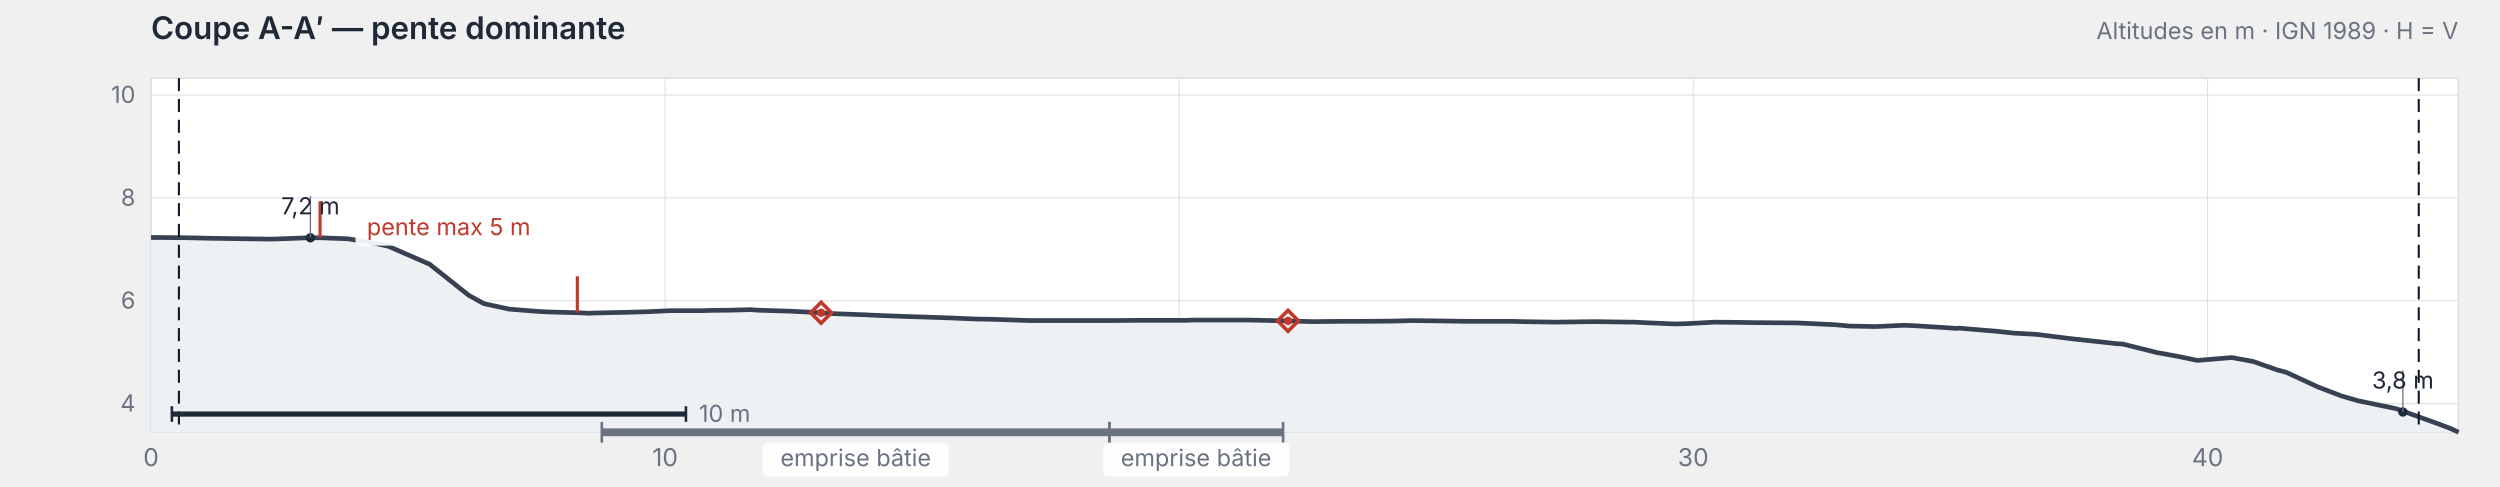
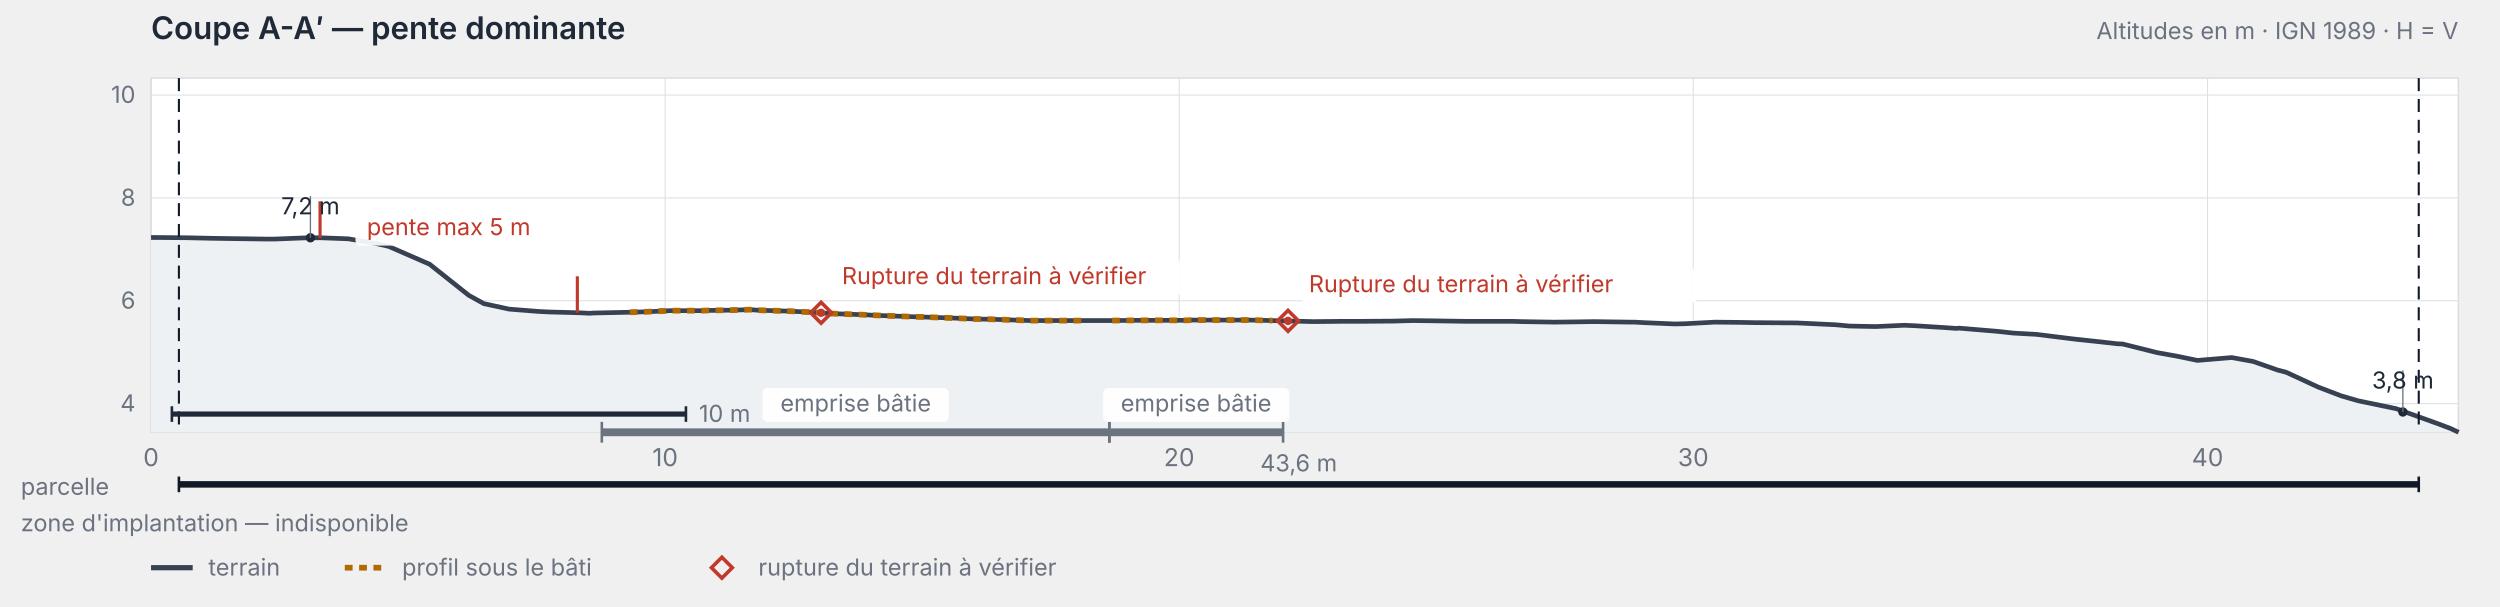
- <svg xmlns="http://www.w3.org/2000/svg" viewBox="0 0 960 187" width="960" height="187" role="img" aria-label="Coupe A-A′ — pente dominante" font-family="Inter, Helvetica, Arial, sans-serif" data-plot-x0="58.0" data-plot-x1="944.0" style="background:#ffffff">
+ <svg xmlns="http://www.w3.org/2000/svg" viewBox="0 0 960 233" width="960" height="233" role="img" aria-label="Coupe A-A′ — pente dominante" font-family="Inter, Helvetica, Arial, sans-serif" data-plot-x0="58.0" data-plot-x1="944.0" style="background:#ffffff">
  <text x="58" y="15" font-size="12" font-weight="600" fill="#1f2937">Coupe A-A′ — pente dominante</text>
  <text x="944" y="15" text-anchor="end" font-size="9" fill="#6b7280">Altitudes en m · IGN 1989 · H = V</text>
  <rect x="58.0" y="30" width="886.0" height="136.0" fill="#ffffff" stroke="#dadfe4" stroke-width="0.6" />
  <line x1="58.0" y1="30" x2="58.0" y2="166.0" stroke="#dadfe4" stroke-width="0.4" />
  <text x="58.0" y="179.0" text-anchor="middle" font-size="9.5" fill="#6b7280">0</text>
  <line x1="255.4" y1="30" x2="255.4" y2="166.0" stroke="#dadfe4" stroke-width="0.4" />
  <text x="255.4" y="179.0" text-anchor="middle" font-size="9.5" fill="#6b7280">10</text>
  <line x1="452.8" y1="30" x2="452.8" y2="166.0" stroke="#dadfe4" stroke-width="0.4" />
  <text x="452.8" y="179.0" text-anchor="middle" font-size="9.5" fill="#6b7280">20</text>
  <line x1="650.2" y1="30" x2="650.2" y2="166.0" stroke="#dadfe4" stroke-width="0.4" />
  <text x="650.2" y="179.0" text-anchor="middle" font-size="9.5" fill="#6b7280">30</text>
  <line x1="847.7" y1="30" x2="847.7" y2="166.0" stroke="#dadfe4" stroke-width="0.4" />
  <text x="847.7" y="179.0" text-anchor="middle" font-size="9.5" fill="#6b7280">40</text>
  <line x1="58.0" y1="155.0" x2="944.0" y2="155.0" stroke="#dadfe4" stroke-width="0.4" />
  <text x="52.0" y="158.0" text-anchor="end" font-size="9" fill="#6b7280">4</text>
  <line x1="58.0" y1="115.5" x2="944.0" y2="115.5" stroke="#dadfe4" stroke-width="0.4" />
  <text x="52.0" y="118.5" text-anchor="end" font-size="9" fill="#6b7280">6</text>
  <line x1="58.0" y1="76.0" x2="944.0" y2="76.0" stroke="#dadfe4" stroke-width="0.4" />
  <text x="52.0" y="79.0" text-anchor="end" font-size="9" fill="#6b7280">8</text>
  <line x1="58.0" y1="36.5" x2="944.0" y2="36.5" stroke="#dadfe4" stroke-width="0.4" />
  <text x="52.0" y="39.5" text-anchor="end" font-size="9" fill="#6b7280">10</text>
  <polygon points="58.0,91.2 60.0,91.2 72.0,91.3 81.0,91.5 87.4,91.6 101.9,91.8 102.9,91.8 105.4,91.8 118.3,91.3 122.9,91.3 133.7,91.7 143.9,93.4 149.2,94.6 163.9,101.0 164.6,101.3 164.9,101.4 180.0,113.4 185.8,116.6 195.5,118.7 206.8,119.6 210.9,119.8 222.3,120.1 226.4,120.3 227.8,120.2 241.8,119.9 248.8,119.7 257.2,119.3 269.7,119.3 272.6,119.2 280.8,119.1 288.1,118.9 290.7,119.1 303.5,119.5 311.7,119.9 319.0,120.4 332.7,120.9 334.4,121.0 339.2,121.2 349.8,121.6 353.6,121.7 365.3,122.1 374.6,122.5 380.7,122.6 395.6,123.1 396.1,123.1 397.7,123.1 411.6,123.1 416.6,123.1 427.0,123.1 437.5,123.0 442.4,123.0 456.1,123.0 457.9,122.9 458.5,122.9 473.3,122.9 479.5,122.9 488.7,123.1 500.5,123.4 504.2,123.5 514.5,123.4 519.6,123.4 521.4,123.4 535.1,123.3 542.4,123.1 550.5,123.2 563.4,123.4 565.9,123.4 573.0,123.4 581.3,123.4 584.4,123.5 596.8,123.7 605.3,123.6 612.2,123.5 626.3,123.7 627.7,123.7 631.4,123.9 643.1,124.4 647.3,124.3 658.5,123.7 668.3,123.8 674.0,123.9 689.2,124.0 689.4,124.0 689.9,124.0 704.8,124.7 710.2,125.2 720.3,125.4 731.2,124.9 735.7,125.1 748.3,125.9 751.1,126.1 752.2,126.0 766.6,127.2 773.1,127.9 782.0,128.4 794.1,129.9 797.4,130.3 806.8,131.3 812.9,132.0 815.1,132.1 828.3,135.4 836.1,136.8 843.8,138.4 857.0,137.3 859.2,137.7 865.2,138.8 874.6,142.1 878.0,143.0 890.1,148.6 899.0,152.0 905.5,153.9 920.0,156.9 920.9,157.2 923.6,158.2 936.4,162.8 940.9,164.5 944.1,166.0 944.1,166.0 58.0,166.0" fill="#eef1f4" stroke="none" />
  <polyline points="58.0,91.2 60.0,91.2 72.0,91.3 81.0,91.5 87.4,91.6 101.9,91.8 102.9,91.8 105.4,91.8 118.3,91.3 122.9,91.3 133.7,91.7 143.9,93.4 149.2,94.6 163.9,101.0 164.6,101.3 164.9,101.4 180.0,113.4 185.8,116.6 195.5,118.7 206.8,119.6 210.9,119.8 222.3,120.1 226.4,120.3 227.8,120.2 241.8,119.9 248.8,119.7 257.2,119.3 269.7,119.3 272.6,119.2 280.8,119.1 288.1,118.9 290.7,119.1 303.5,119.5 311.7,119.9 319.0,120.4 332.7,120.9 334.4,121.0 339.2,121.2 349.8,121.6 353.6,121.7 365.3,122.1 374.6,122.5 380.7,122.6 395.6,123.1 396.1,123.1 397.7,123.1 411.6,123.1 416.6,123.1 427.0,123.1 437.5,123.0 442.4,123.0 456.1,123.0 457.9,122.9 458.5,122.9 473.3,122.9 479.5,122.9 488.7,123.1 500.5,123.4 504.2,123.5 514.5,123.4 519.6,123.4 521.4,123.4 535.1,123.3 542.4,123.1 550.5,123.2 563.4,123.4 565.9,123.4 573.0,123.4 581.3,123.4 584.4,123.5 596.8,123.7 605.3,123.6 612.2,123.5 626.3,123.7 627.7,123.7 631.4,123.9 643.1,124.4 647.3,124.3 658.5,123.7 668.3,123.8 674.0,123.9 689.2,124.0 689.4,124.0 689.9,124.0 704.8,124.7 710.2,125.2 720.3,125.4 731.2,124.9 735.7,125.1 748.3,125.9 751.1,126.1 752.2,126.0 766.6,127.2 773.1,127.9 782.0,128.4 794.1,129.9 797.4,130.3 806.8,131.3 812.9,132.0 815.1,132.1 828.3,135.4 836.1,136.8 843.8,138.4 857.0,137.3 859.2,137.7 865.2,138.8 874.6,142.1 878.0,143.0 890.1,148.6 899.0,152.0 905.5,153.9 920.0,156.9 920.9,157.2 923.6,158.2 936.4,162.8 940.9,164.5 944.1,166.0" fill="none" stroke="#374151" stroke-width="1.8" />
+   <polyline points="241.8,119.9 248.8,119.7 257.2,119.3 269.7,119.3 272.6,119.2 280.8,119.1 288.1,118.9 290.7,119.1 303.5,119.5 311.7,119.9 319.0,120.4 332.7,120.9 334.4,121.0 339.2,121.2 349.8,121.6 353.6,121.7 365.3,122.1 374.6,122.5 380.7,122.6 395.6,123.1 396.1,123.1 397.7,123.1 411.6,123.1 416.6,123.1" fill="none" stroke="#b26a00" stroke-width="2.2" stroke-dasharray="3 2.5" />
+   <polyline points="427.0,123.1 437.5,123.0 442.4,123.0 456.1,123.0 457.9,122.9 458.5,122.9 473.3,122.9 479.5,122.9 488.7,123.1" fill="none" stroke="#b26a00" stroke-width="2.2" stroke-dasharray="3 2.5" />
  <line x1="231.1" y1="166.0" x2="426.0" y2="166.0" stroke="#6b7280" stroke-width="3" />
  <line x1="231.1" y1="162.0" x2="231.1" y2="170.0" stroke="#6b7280" stroke-width="1" />
  <line x1="426.0" y1="162.0" x2="426.0" y2="170.0" stroke="#6b7280" stroke-width="1" />
  <path d="M315.3,116.1 l4,4 l-4,4 l-4,-4 z" fill="none" stroke="#c0392b" stroke-width="1.4" />
  <circle cx="315.3" cy="120.1" r="1.6" fill="#c0392b" />
  <line x1="426.0" y1="166.0" x2="492.7" y2="166.0" stroke="#6b7280" stroke-width="3" />
  <line x1="426.0" y1="162.0" x2="426.0" y2="170.0" stroke="#6b7280" stroke-width="1" />
  <line x1="492.7" y1="162.0" x2="492.7" y2="170.0" stroke="#6b7280" stroke-width="1" />
  <path d="M494.6,119.2 l4,4 l-4,4 l-4,-4 z" fill="none" stroke="#c0392b" stroke-width="1.4" />
  <circle cx="494.6" cy="123.2" r="1.6" fill="#c0392b" />
  <line x1="68.7" y1="30" x2="68.7" y2="166.0" stroke="#111827" stroke-width="0.8" stroke-dasharray="5 3" />
  <line x1="928.8" y1="30" x2="928.8" y2="166.0" stroke="#111827" stroke-width="0.8" stroke-dasharray="5 3" />
  <line x1="122.9" y1="91.3" x2="122.9" y2="77.3" stroke="#c0392b" stroke-width="1.2" />
  <line x1="221.7" y1="120.1" x2="221.7" y2="106.1" stroke="#c0392b" stroke-width="1.2" />
  <circle cx="119.2" cy="91.3" r="1.8" fill="#1f2937" />
  <line x1="119.2" y1="91.3" x2="119.2" y2="75.3" stroke="#6b7280" stroke-width="0.5" />
  <text x="119.2" y="82.3" text-anchor="middle" font-size="9" fill="#1f2937">7,2 m</text>
  <circle cx="922.7" cy="158.2" r="1.8" fill="#1f2937" />
  <line x1="922.7" y1="158.2" x2="922.7" y2="142.2" stroke="#6b7280" stroke-width="0.5" />
  <text x="922.7" y="149.2" text-anchor="middle" font-size="9" fill="#1f2937">3,8 m</text>
  <line x1="66.0" y1="159.0" x2="263.4" y2="159.0" stroke="#1f2937" stroke-width="2" />
  <line x1="66.0" y1="156.0" x2="66.0" y2="162.0" stroke="#1f2937" stroke-width="1" />
  <line x1="263.4" y1="156.0" x2="263.4" y2="162.0" stroke="#1f2937" stroke-width="1" />
  <text x="268.4" y="162.0" font-size="9" fill="#6b7280">10 m</text>
-   <rect x="292.8" y="170.0" width="71.5" height="13.0" rx="2" fill="#ffffff" opacity="0.92" />
-   <text x="328.6" y="179.0" text-anchor="middle" font-size="9" fill="#6b7280">emprise bâtie</text>
-   <rect x="423.6" y="170.0" width="71.5" height="13.0" rx="2" fill="#ffffff" opacity="0.92" />
-   <text x="459.3" y="179.0" text-anchor="middle" font-size="9" fill="#6b7280">emprise bâtie</text>
+   <text x="8" y="190.0" font-size="9" fill="#6b7280">parcelle</text>
+   <line x1="68.7" y1="186.0" x2="928.8" y2="186.0" stroke="#111827" stroke-width="2.5" data-band="parcelle" data-d0="0.54" data-d1="44.11" />
+   <line x1="68.7" y1="183.0" x2="68.7" y2="189.0" stroke="#111827" stroke-width="1" />
+   <line x1="928.8" y1="183.0" x2="928.8" y2="189.0" stroke="#111827" stroke-width="1" />
+   <text x="498.7" y="181.0" text-anchor="middle" font-size="9" fill="#6b7280">43,6 m</text>
+   <text x="8" y="204.0" font-size="9" fill="#6b7280">zone d'implantation — indisponible</text>
+   <line x1="58.0" y1="218.0" x2="74.0" y2="218.0" stroke="#374151" stroke-width="2" />
+   <text x="80.0" y="221.0" font-size="9" fill="#6b7280">terrain</text>
+   <line x1="132.4" y1="218.0" x2="148.4" y2="218.0" stroke="#b26a00" stroke-width="2.2" stroke-dasharray="3 2.5" />
+   <text x="154.4" y="221.0" font-size="9" fill="#6b7280">profil sous le bâti</text>
+   <path d="M277.2,214.0 l4,4 l-4,4 l-4,-4 z" fill="none" stroke="#c0392b" stroke-width="1.4" />
+   <text x="291.2" y="221.0" font-size="9" fill="#6b7280">rupture du terrain à vérifier</text>
+   <rect x="292.8" y="149.0" width="71.5" height="13.0" rx="2" fill="#ffffff" opacity="0.92" />
+   <text x="328.6" y="158.0" text-anchor="middle" font-size="9" fill="#6b7280">emprise bâtie</text>
+   <rect x="320.3" y="100.1" width="152.2" height="13.0" rx="2" fill="#ffffff" opacity="0.92" />
+   <text x="323.3" y="109.1" text-anchor="start" font-size="9" fill="#c0392b">Rupture du terrain à vérifier</text>
+   <rect x="423.6" y="149.0" width="71.5" height="13.0" rx="2" fill="#ffffff" opacity="0.92" />
+   <text x="459.3" y="158.0" text-anchor="middle" font-size="9" fill="#6b7280">emprise bâtie</text>
+   <rect x="499.6" y="103.2" width="152.2" height="13.0" rx="2" fill="#ffffff" opacity="0.92" />
+   <text x="502.6" y="112.2" text-anchor="start" font-size="9" fill="#c0392b">Rupture du terrain à vérifier</text>
  <rect x="136.5" y="81.3" width="71.5" height="13.0" rx="2" fill="#ffffff" opacity="0.92" />
  <text x="172.3" y="90.3" text-anchor="middle" font-size="9" fill="#c0392b">pente max 5 m</text>
</svg>
